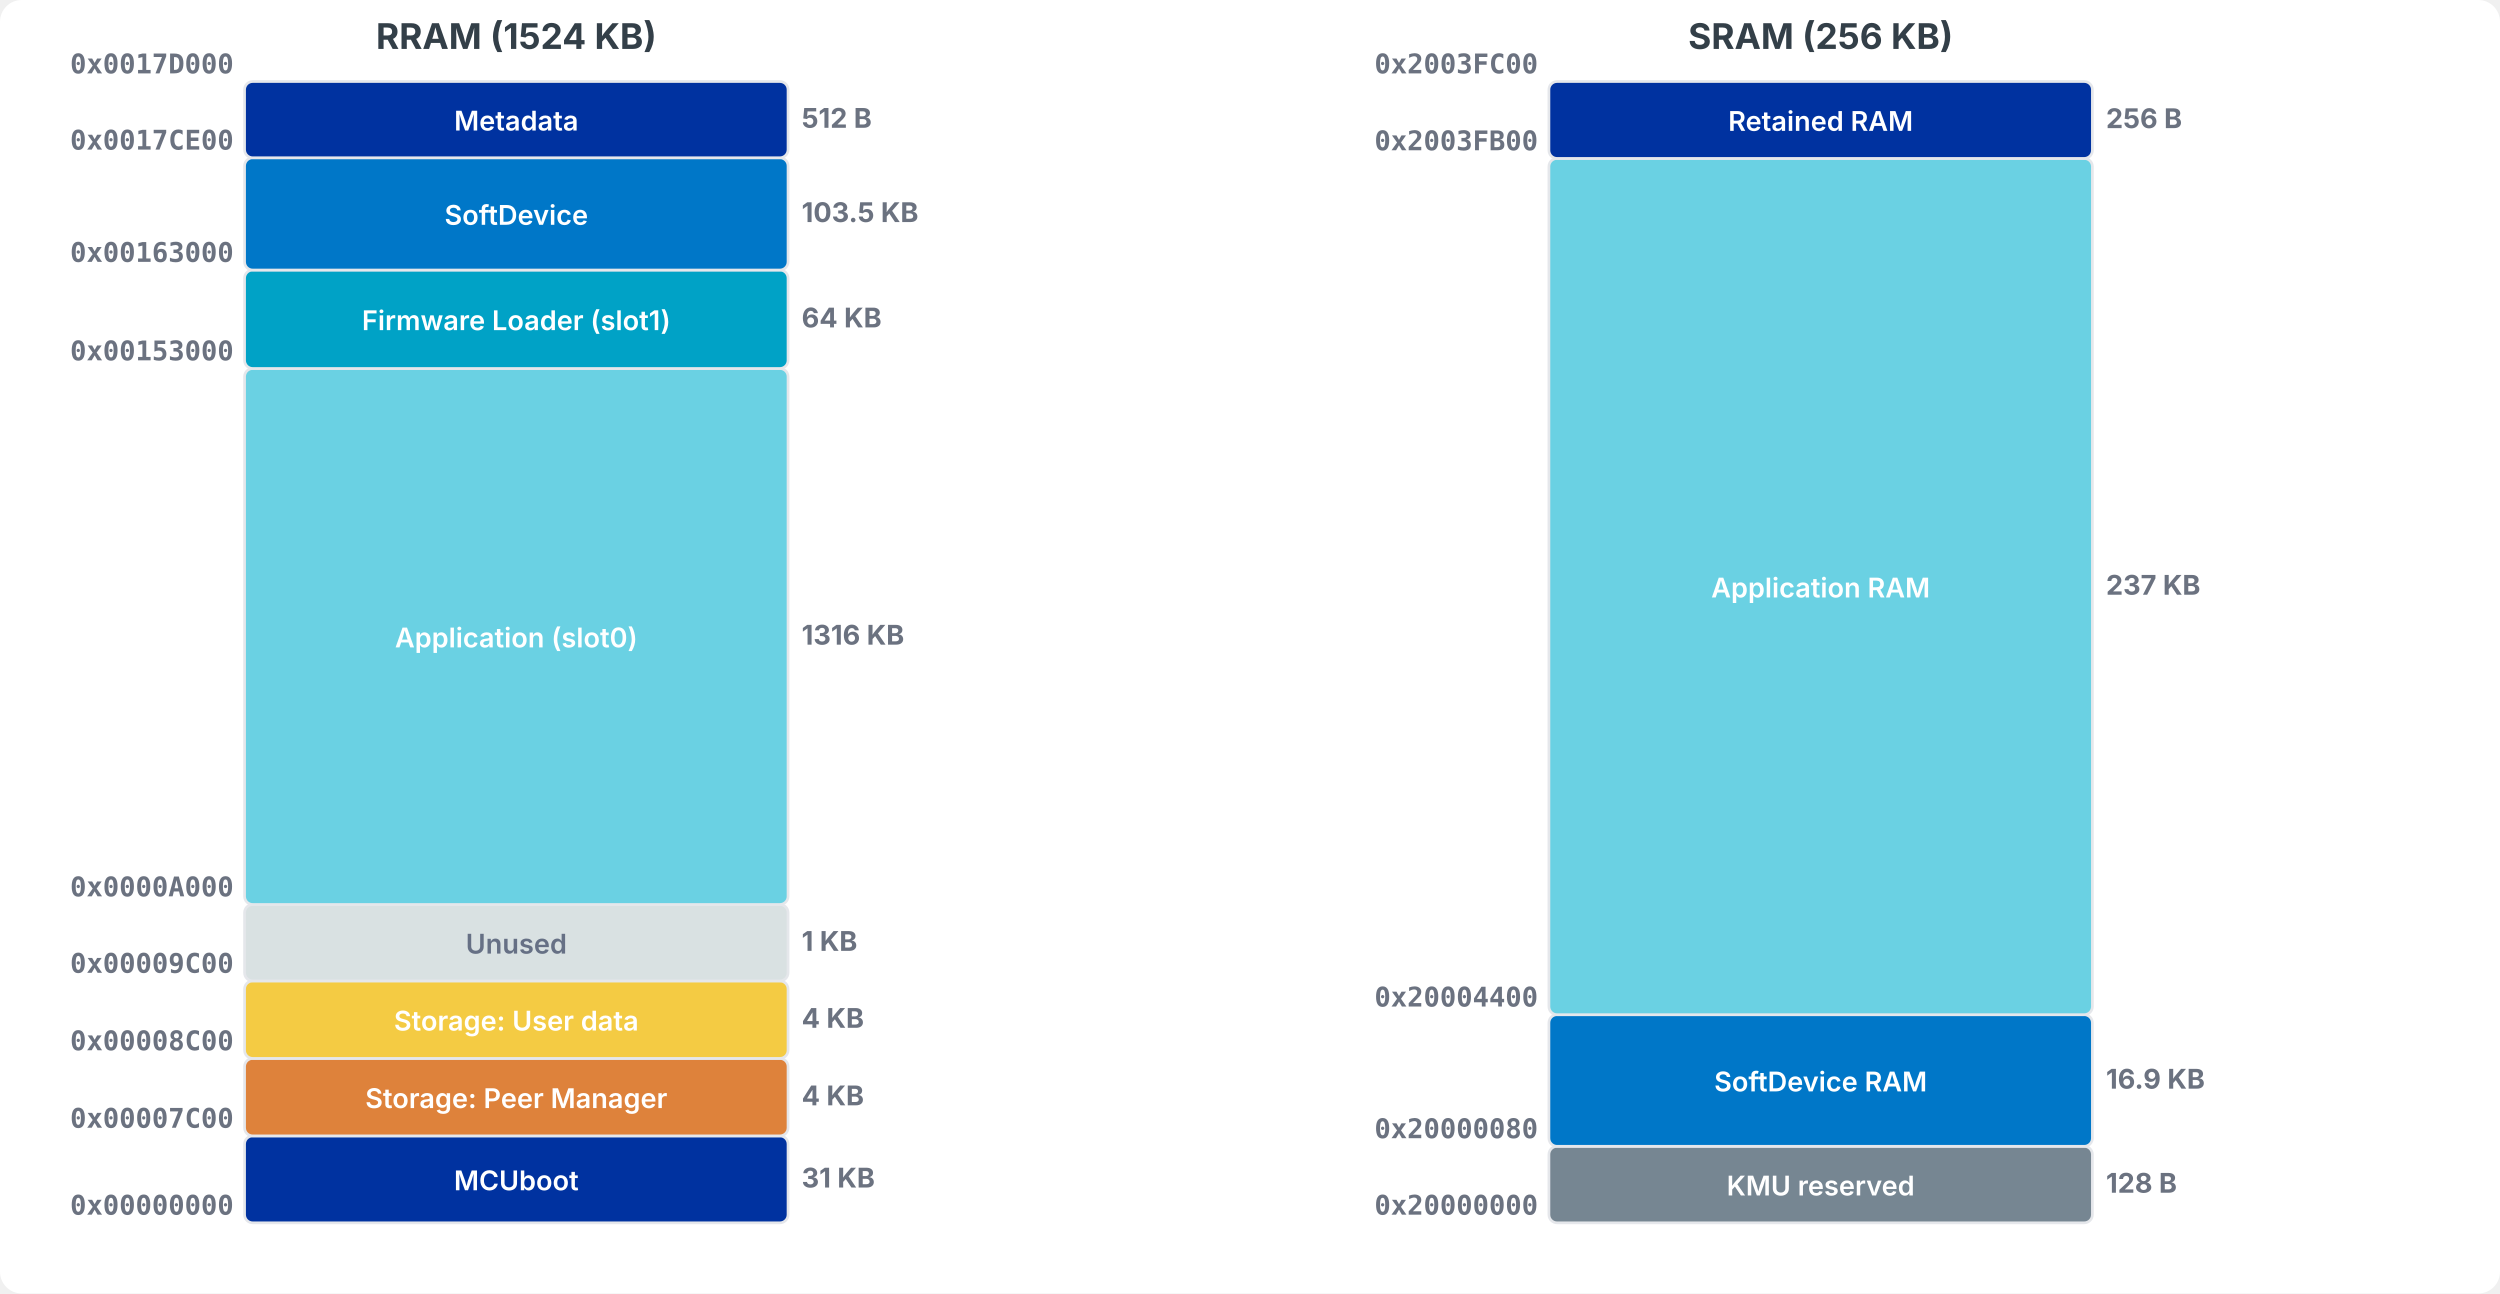
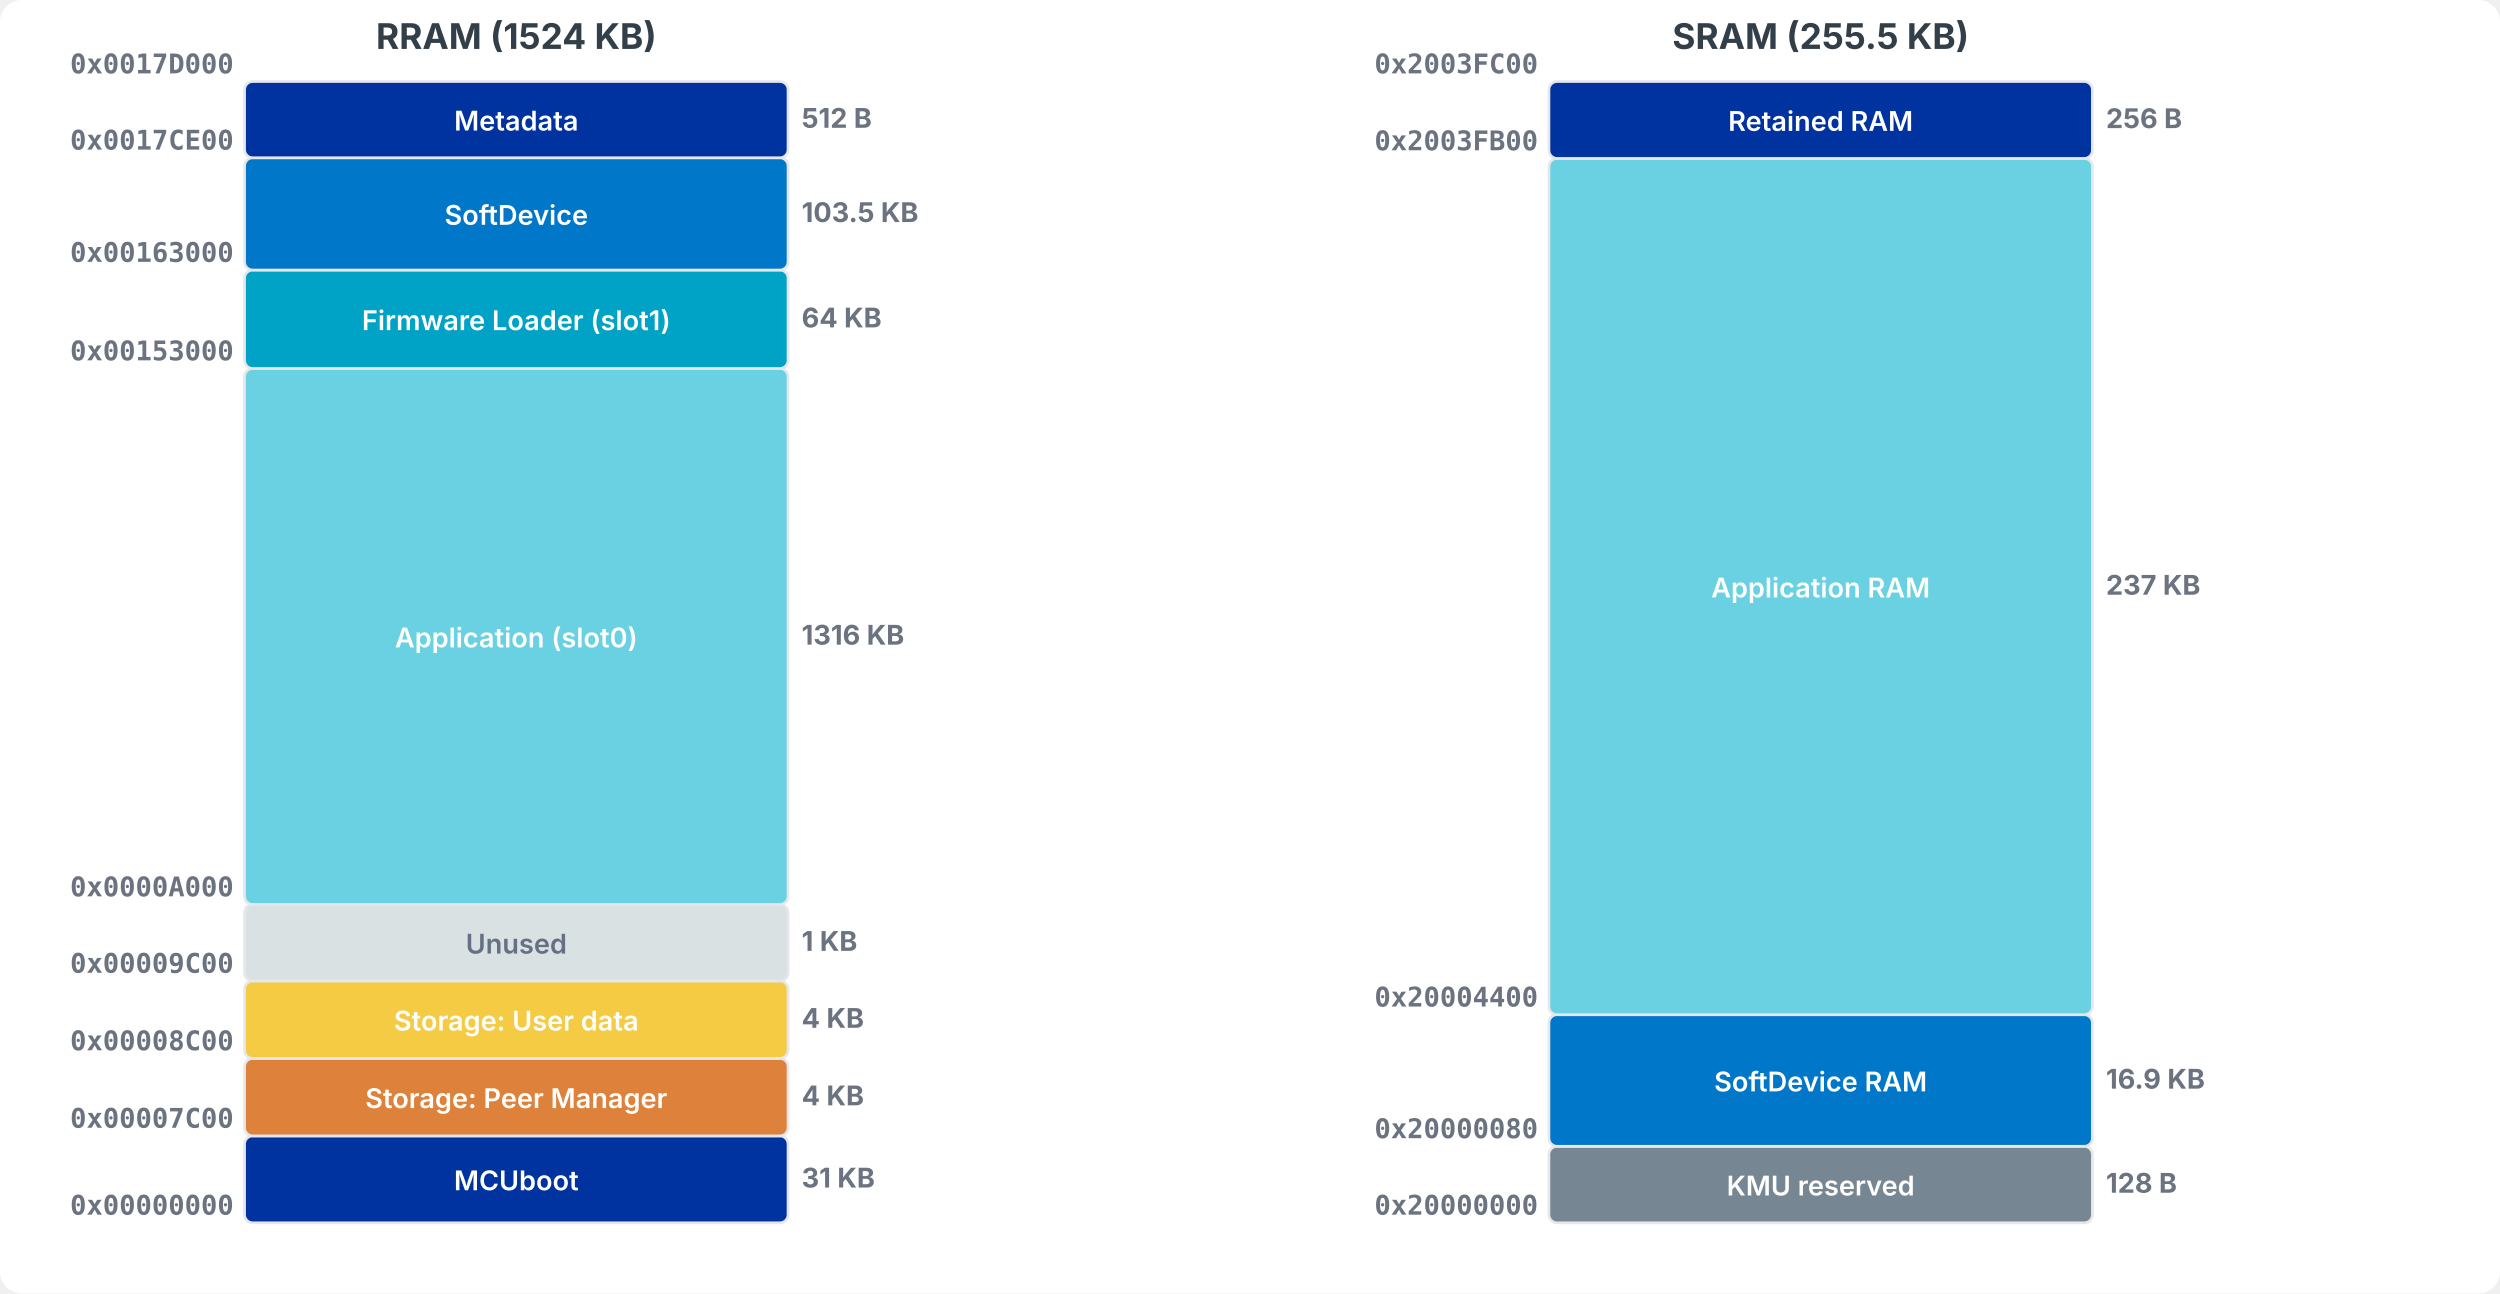
<svg xmlns="http://www.w3.org/2000/svg" viewBox="0 0 920 476" width="920" height="476" font-family="Inter, -apple-system, sans-serif">
  <rect width="100%" height="100%" fill="#ffffff" rx="8" />
  <text x="190.0" y="18" text-anchor="middle" font-size="13" font-weight="bold" fill="#333f48">RRAM (1524 KB)</text>
  <rect x="90" y="418.013" width="200" height="31.987" fill="#0032a0" rx="3" stroke="#e5e7eb" stroke-width="1" />
  <text x="190.0" y="438.007" text-anchor="middle" font-size="10" font-weight="600" fill="#fff">MCUboot</text>
  <text x="86" y="447.0" text-anchor="end" font-size="10" font-weight="bold" font-family="monospace" fill="#6b7280">0x00000000</text>
  <text x="295" y="437.007" text-anchor="start" font-size="10" font-weight="bold" fill="#6b7280">31 KB</text>
  <rect x="90" y="389.499" width="200" height="28.514" fill="#de823b" rx="3" stroke="#e5e7eb" stroke-width="1" />
  <text x="190.0" y="407.756" text-anchor="middle" font-size="10" font-weight="600" fill="#fff">Storage: Peer Manager</text>
  <text x="86" y="415.013" text-anchor="end" font-size="10" font-weight="bold" font-family="monospace" fill="#6b7280">0x00007C00</text>
  <text x="295" y="406.756" text-anchor="start" font-size="10" font-weight="bold" fill="#6b7280">4 KB</text>
  <rect x="90" y="360.984" width="200" height="28.514" fill="#f4cb43" rx="3" stroke="#e5e7eb" stroke-width="1" />
  <text x="190.0" y="379.241" text-anchor="middle" font-size="10" font-weight="600" fill="#fff">Storage: User data</text>
  <text x="86" y="386.499" text-anchor="end" font-size="10" font-weight="bold" font-family="monospace" fill="#6b7280">0x00008C00</text>
  <text x="295" y="378.241" text-anchor="start" font-size="10" font-weight="bold" fill="#6b7280">4 KB</text>
  <rect x="90" y="332.856" width="200" height="28.129" fill="#d9e1e2" rx="3" stroke="#e5e7eb" stroke-width="1" />
  <text x="190.0" y="350.92" text-anchor="middle" font-size="10" font-weight="600" fill="#667085">Unused</text>
  <text x="86" y="357.984" text-anchor="end" font-size="10" font-weight="bold" font-family="monospace" fill="#6b7280">0x00009C00</text>
  <text x="295" y="349.92" text-anchor="start" font-size="10" font-weight="bold" fill="#6b7280">1 KB</text>
  <rect x="90" y="135.606" width="200" height="197.249" fill="#6ad1e3" rx="3" stroke="#e5e7eb" stroke-width="1" />
  <text x="190.0" y="238.231" text-anchor="middle" font-size="10" font-weight="600" fill="#fff">Application (slot0)</text>
  <text x="86" y="329.856" text-anchor="end" font-size="10" font-weight="bold" font-family="monospace" fill="#6b7280">0x0000A000</text>
  <text x="295" y="237.231" text-anchor="start" font-size="10" font-weight="bold" fill="#6b7280">1316 KB</text>
  <rect x="90" y="99.375" width="200" height="36.231" fill="#00a2c6" rx="3" stroke="#e5e7eb" stroke-width="1" />
  <text x="190.0" y="121.491" text-anchor="middle" font-size="10" font-weight="600" fill="#fff">Firmware Loader (slot1)</text>
  <text x="86" y="132.606" text-anchor="end" font-size="10" font-weight="bold" font-family="monospace" fill="#6b7280">0x00153000</text>
  <text x="295" y="120.491" text-anchor="start" font-size="10" font-weight="bold" fill="#6b7280">64 KB</text>
  <rect x="90" y="58.064" width="200" height="41.311" fill="#0077c8" rx="3" stroke="#e5e7eb" stroke-width="1" />
  <text x="190.0" y="82.72" text-anchor="middle" font-size="10" font-weight="600" fill="#fff">SoftDevice</text>
  <text x="86" y="96.375" text-anchor="end" font-size="10" font-weight="bold" font-family="monospace" fill="#6b7280">0x00163000</text>
  <text x="295" y="81.72" text-anchor="start" font-size="10" font-weight="bold" fill="#6b7280">103.5 KB</text>
  <rect x="90" y="30" width="200" height="28.064" fill="#0032a0" rx="3" stroke="#e5e7eb" stroke-width="1" />
  <text x="190.0" y="48.032" text-anchor="middle" font-size="10" font-weight="600" fill="#fff">Metadata</text>
  <text x="86" y="55.064" text-anchor="end" font-size="10" font-weight="bold" font-family="monospace" fill="#6b7280">0x0017CE00</text>
  <text x="295" y="47.032" text-anchor="start" font-size="10" font-weight="bold" fill="#6b7280">512 B</text>
  <text x="86" y="27" text-anchor="end" font-size="10" font-weight="bold" font-family="monospace" fill="#6b7280">0x0017D000</text>
-   <text x="670.0" y="18" text-anchor="middle" font-size="13" font-weight="bold" fill="#333f48">SRAM (256 KB)</text>
+   <text x="670.0" y="18" text-anchor="middle" font-size="13" font-weight="bold" fill="#333f48">SRAM (255.5 KB)</text>
  <rect x="570" y="421.849" width="200" height="28.151" fill="#768692" rx="3" stroke="#e5e7eb" stroke-width="1" />
  <text x="670.0" y="439.924" text-anchor="middle" font-size="10" font-weight="600" fill="#fff">KMU reserved</text>
  <text x="566" y="447.0" text-anchor="end" font-size="10" font-weight="bold" font-family="monospace" fill="#6b7280">0x20000000</text>
  <text x="775" y="438.924" text-anchor="start" font-size="10" font-weight="bold" fill="#6b7280">128 B</text>
  <rect x="570" y="373.406" width="200" height="48.442" fill="#0077c8" rx="3" stroke="#e5e7eb" stroke-width="1" />
  <text x="670.0" y="401.627" text-anchor="middle" font-size="10" font-weight="600" fill="#fff">SoftDevice RAM</text>
  <text x="566" y="418.849" text-anchor="end" font-size="10" font-weight="bold" font-family="monospace" fill="#6b7280">0x20000080</text>
  <text x="775" y="400.627" text-anchor="start" font-size="10" font-weight="bold" fill="#6b7280">16.9 KB</text>
  <rect x="570" y="58.303" width="200" height="315.103" fill="#6ad1e3" rx="3" stroke="#e5e7eb" stroke-width="1" />
  <text x="670.0" y="219.854" text-anchor="middle" font-size="10" font-weight="600" fill="#fff">Application RAM</text>
  <text x="566" y="370.406" text-anchor="end" font-size="10" font-weight="bold" font-family="monospace" fill="#6b7280">0x20004400</text>
  <text x="775" y="218.854" text-anchor="start" font-size="10" font-weight="bold" fill="#6b7280">237 KB</text>
  <rect x="570" y="30" width="200" height="28.303" fill="#0032a0" rx="3" stroke="#e5e7eb" stroke-width="1" />
  <text x="670.0" y="48.151" text-anchor="middle" font-size="10" font-weight="600" fill="#fff">Retained RAM</text>
  <text x="566" y="55.303" text-anchor="end" font-size="10" font-weight="bold" font-family="monospace" fill="#6b7280">0x2003FB00</text>
  <text x="775" y="47.151" text-anchor="start" font-size="10" font-weight="bold" fill="#6b7280">256 B</text>
  <text x="566" y="27" text-anchor="end" font-size="10" font-weight="bold" font-family="monospace" fill="#6b7280">0x2003FC00</text>
</svg>
